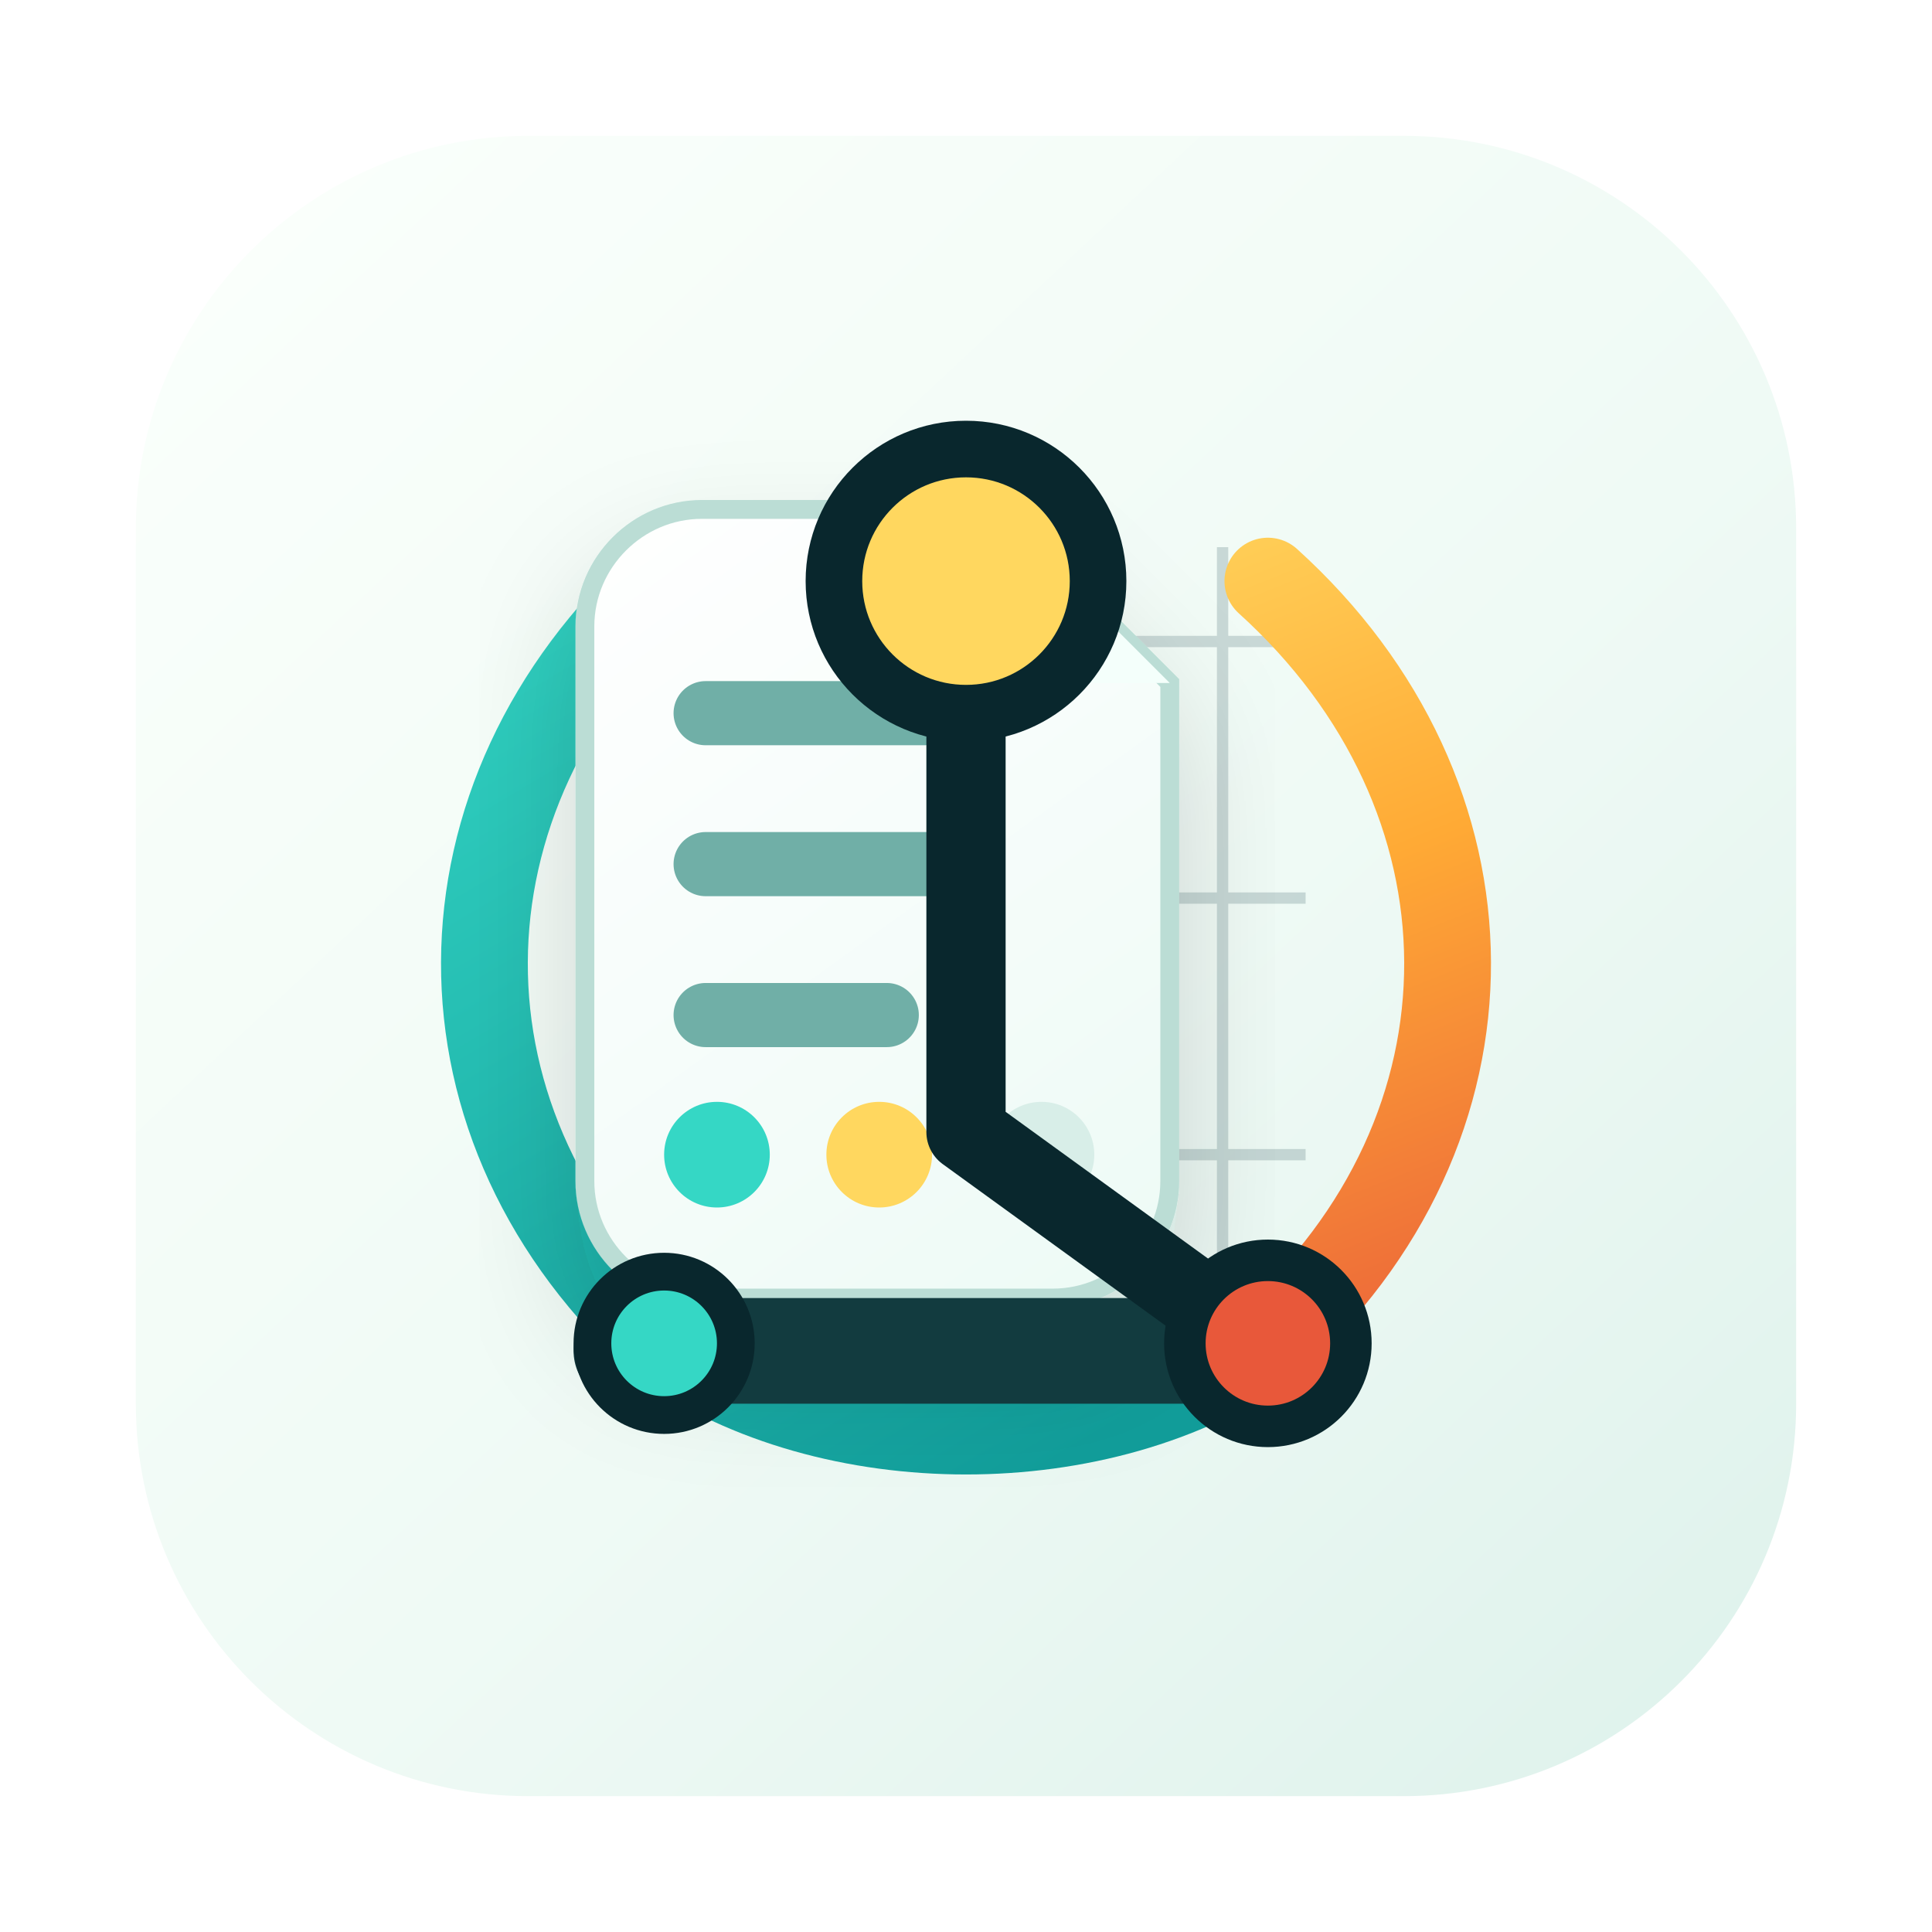
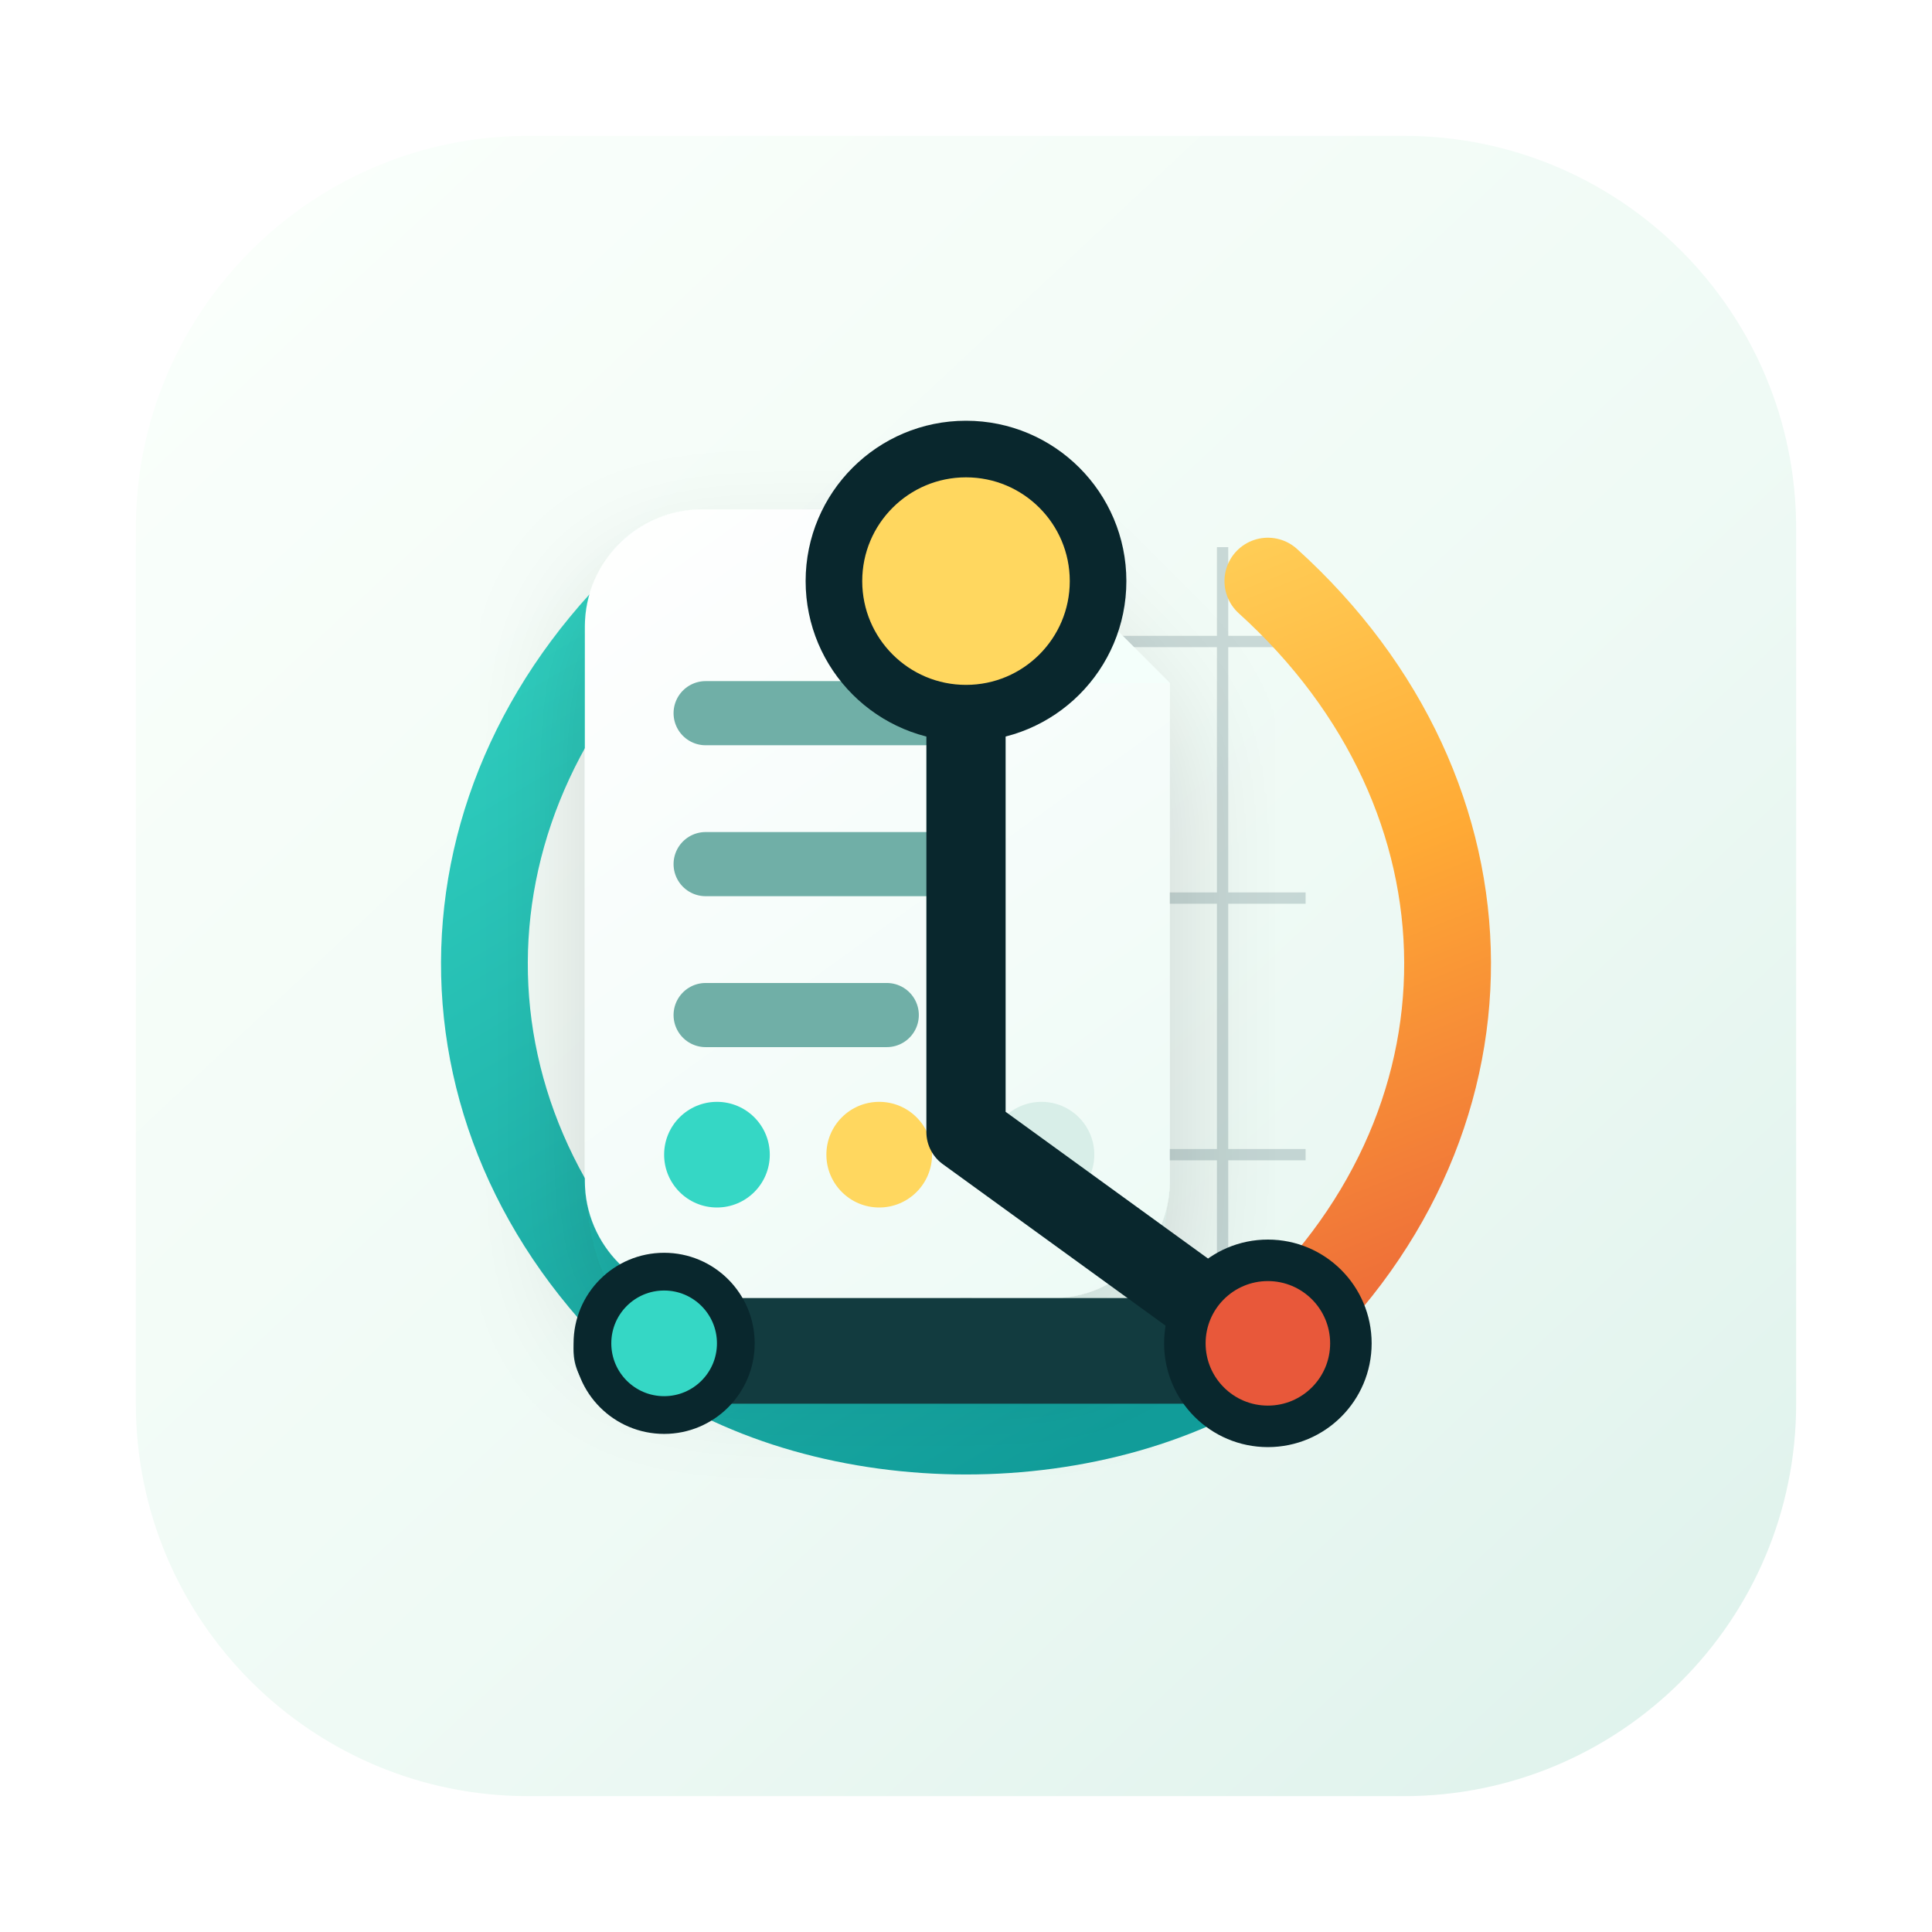
<svg xmlns="http://www.w3.org/2000/svg" viewBox="0 0 512 512" role="img" aria-labelledby="title desc">
  <defs>
    <linearGradient id="bg" x1="70" y1="54" x2="452" y2="462" gradientUnits="userSpaceOnUse">
      <stop offset="0" stop-color="#FAFFFB" />
      <stop offset="0.56" stop-color="#EFFAF5" />
      <stop offset="1" stop-color="#DFF2EC" />
    </linearGradient>
    <linearGradient id="paper" x1="158" y1="132" x2="318" y2="354" gradientUnits="userSpaceOnUse">
      <stop offset="0" stop-color="#FFFFFF" />
      <stop offset="1" stop-color="#ECFAF5" />
    </linearGradient>
    <linearGradient id="teal" x1="116" y1="126" x2="274" y2="392" gradientUnits="userSpaceOnUse">
      <stop offset="0" stop-color="#35D7C5" />
      <stop offset="1" stop-color="#119D9A" />
    </linearGradient>
    <linearGradient id="amber" x1="299" y1="128" x2="397" y2="374" gradientUnits="userSpaceOnUse">
      <stop offset="0" stop-color="#FFD75F" />
      <stop offset="0.44" stop-color="#FFAA35" />
      <stop offset="1" stop-color="#E8583A" />
    </linearGradient>
    <filter id="softShadow" x="-18%" y="-18%" width="136%" height="142%">
      <feDropShadow dx="0" dy="16" stdDeviation="16" flood-color="#082E31" flood-opacity="0.15" />
    </filter>
  </defs>
  <rect x="36" y="36" width="440" height="440" rx="104" fill="url(#bg)" />
  <g opacity="0.18" stroke="#0D3A40" stroke-width="3">
    <path d="M166 170h180M166 238h180M166 306h180" />
    <path d="M188 145v220M256 145v220M324 145v220" />
  </g>
  <path d="M176 154c-63 57-64 145 0 202" fill="none" stroke="url(#teal)" stroke-width="23" stroke-linecap="round" />
  <path d="M336 154c63 57 64 145 0 202" fill="none" stroke="url(#amber)" stroke-width="23" stroke-linecap="round" />
  <path d="M176 356c44 31 116 31 160 0" fill="none" stroke="url(#teal)" stroke-width="23" stroke-linecap="round" />
  <g filter="url(#softShadow)">
-     <path d="M155 166c0-17 14-31 31-31h78l46 46v132c0 17-14 31-31 31h-93c-17 0-31-14-31-31V166z" fill="url(#paper)" stroke="#BBDDD5" stroke-width="5" />
+     <path d="M155 166c0-17 14-31 31-31h78l46 46v132c0 17-14 31-31 31h-93c-17 0-31-14-31-31V166z" fill="url(#paper)" />
    <path d="M264 135v46h46" fill="#F4FFFB" />
    <path d="M187 189h58M187 229h70M187 269h48" stroke="#70AFA7" stroke-width="17" stroke-linecap="round" />
    <circle cx="190" cy="306" r="14" fill="#35D7C5" />
    <circle cx="233" cy="306" r="14" fill="#FFD75F" />
    <circle cx="276" cy="306" r="14" fill="#D8EEE8" />
  </g>
  <path d="M166 358h180" stroke="#123B3F" stroke-width="28" stroke-linecap="round" />
  <path d="M256 154v146l80 58" fill="none" stroke="#09272D" stroke-width="21" stroke-linecap="round" stroke-linejoin="round" />
  <circle cx="256" cy="154" r="35" fill="#FFD75F" stroke="#09272D" stroke-width="15" />
  <circle cx="176" cy="356" r="19" fill="#35D7C5" stroke="#09272D" stroke-width="10" />
  <circle cx="336" cy="356" r="22" fill="#E8583A" stroke="#09272D" stroke-width="11" />
</svg>
